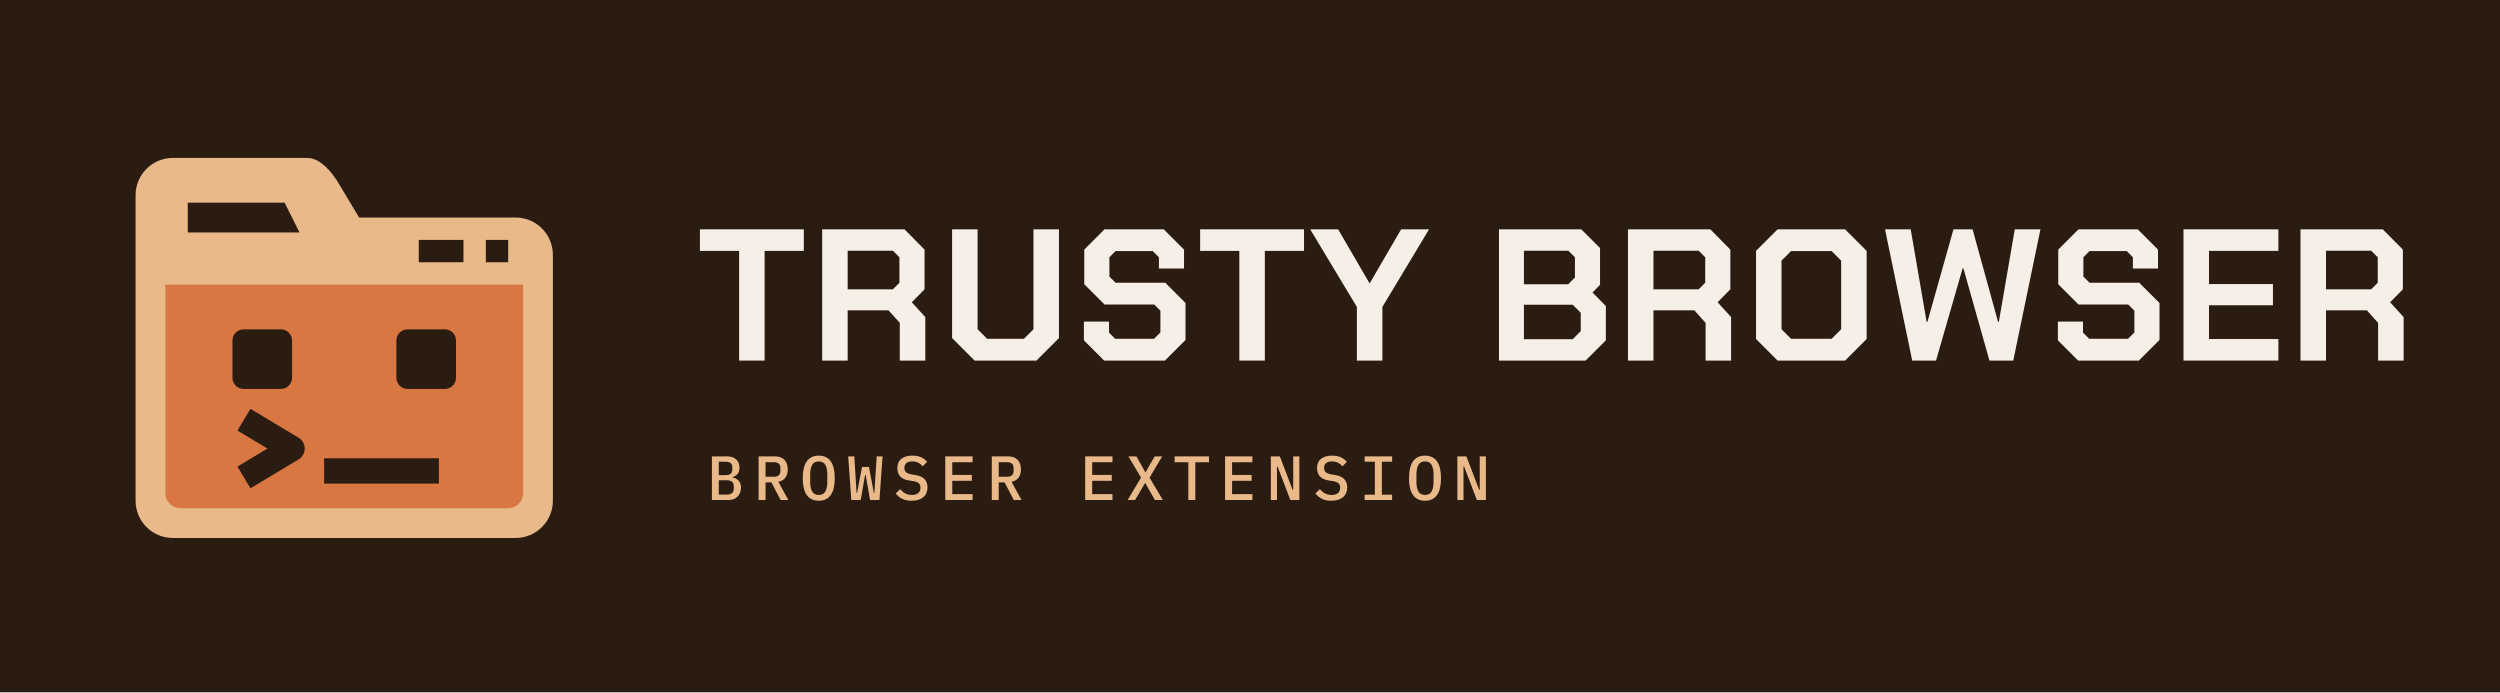
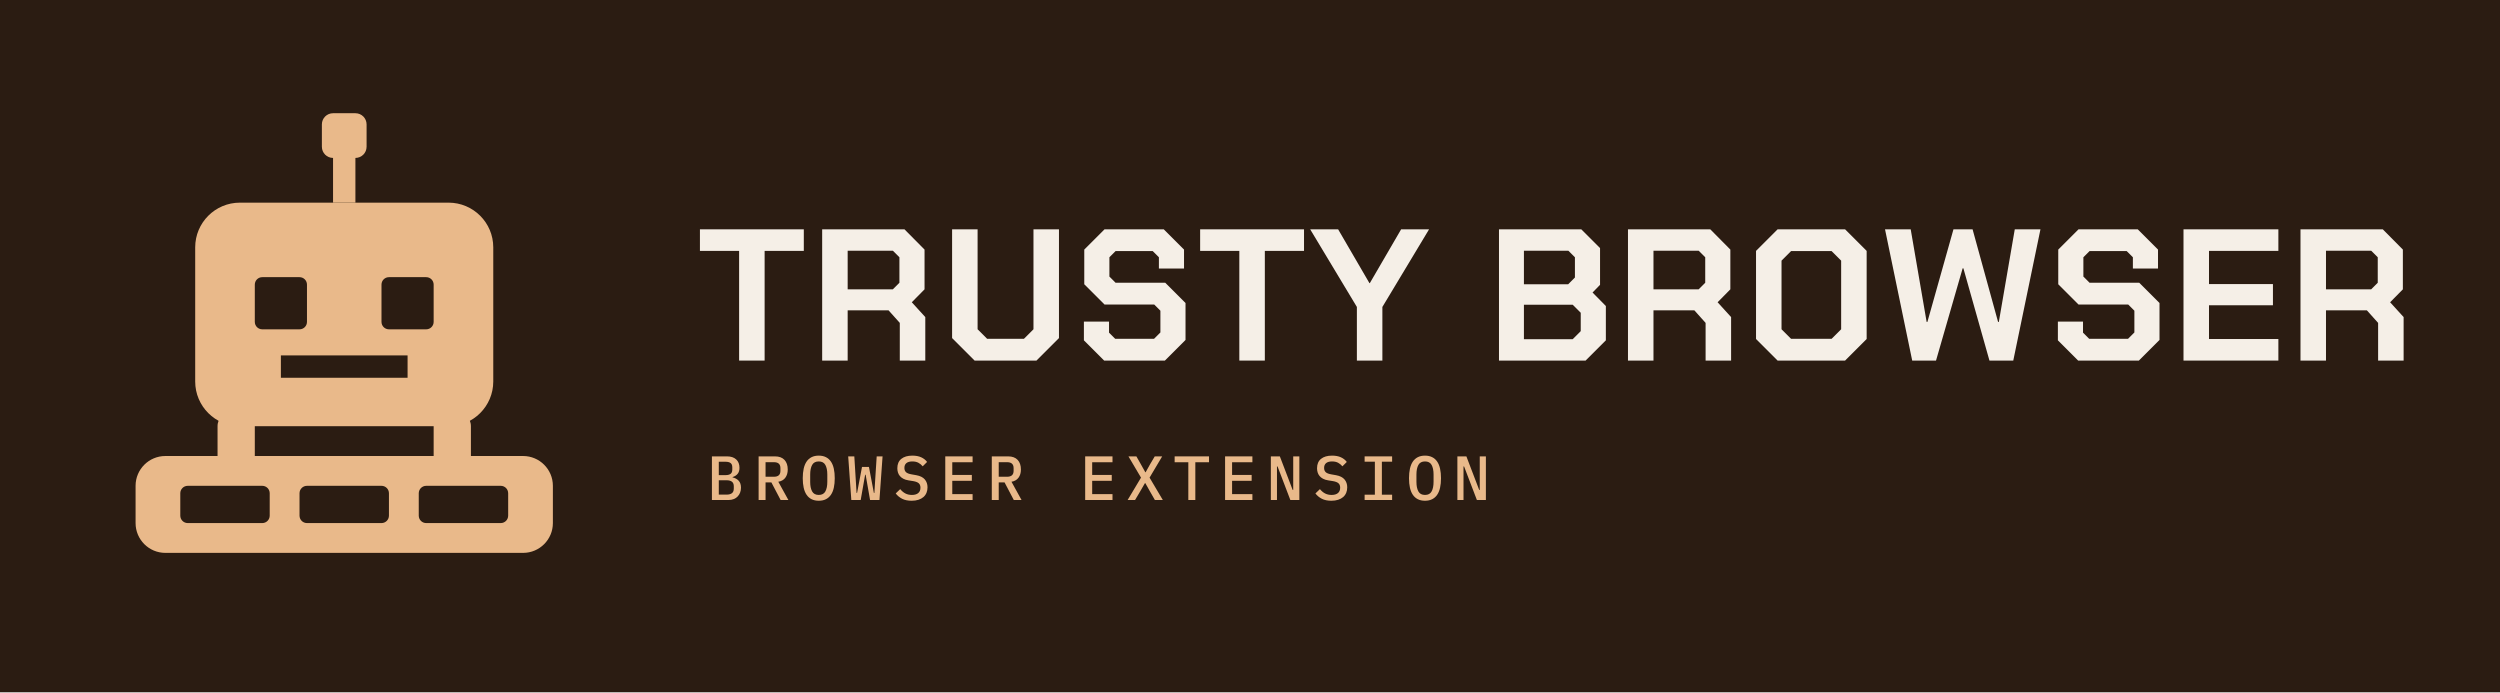
<svg xmlns="http://www.w3.org/2000/svg" viewBox="0 0 520 144" role="img" aria-labelledby="title desc">
  <rect width="520" height="144" fill="#2B1C12" />
  <g transform="translate(22 22) scale(1.55)">
-     <path fill="#E9B98A" d="M4 12a5 5 0 0 1 5-5h18q2 0 4 3l3 5h21a5 5 0 0 1 5 5v33a5 5 0 0 1-5 5H9a5 5 0 0 1-5-5z" />
-     <path fill="#D97742" d="M8 24h48v28a2 2 0 0 1-2 2H10a2 2 0 0 1-2-2z" />
-     <path fill="#2B1C12" d="M11 13h13l2 4H11z" />
-     <path fill="#2B1C12" d="M42 18h6v3h-6zm9 0h3v3h-3z" />
-     <g fill="#2B1C12">
-       <rect x="17" y="30" width="8" height="8" rx="1.5" />
-       <rect x="39" y="30" width="8" height="8" rx="1.5" />
-     </g>
-     <path d="m20 43 5 3-5 3m11 0h12" fill="none" stroke="#2B1C12" stroke-width="3.4" stroke-linecap="square" stroke-linejoin="round" />
+     <path d="M32 13V6" fill="none" stroke="#E9B98A" stroke-width="3" />
+     <rect x="29" y="1" width="6" height="6" rx="1.5" fill="#E9B98A" />
+     <rect x="12" y="13" width="40" height="30" rx="6" fill="#E9B98A" />
+     <rect x="20" y="23" width="7" height="7" rx="1" fill="#2B1C12" />
+     <rect x="37" y="23" width="7" height="7" rx="1" fill="#2B1C12" />
+     <path d="M25 35h14" fill="none" stroke="#2B1C12" stroke-width="3" stroke-linecap="square" />
+     <rect x="15" y="41" width="5" height="8" rx="2" fill="#E9B98A" />
+     <rect x="44" y="41" width="5" height="8" rx="2" fill="#E9B98A" />
+     <rect x="4" y="47" width="56" height="13" rx="4" fill="#E9B98A" />
+     <rect x="10" y="51" width="12" height="5" rx="1" fill="#2B1C12" />
+     <rect x="26" y="51" width="12" height="5" rx="1" fill="#2B1C12" />
+     <rect x="42" y="51" width="12" height="5" rx="1" fill="#2B1C12" />
  </g>
  <g fill="#F5EFE7">
    <path transform="translate(145.000 75) scale(0.039 -0.039)" d="M224 585H15V700H569V585H360V0H224Z" />
    <path transform="translate(168.476 75) scale(0.039 -0.039)" d="M615 232V0H479V201L419 268H201V0H65V700H504L611 592V380L543 311ZM201 380H442L477 415V551L442 586H201Z" />
    <path transform="translate(195.501 75) scale(0.039 -0.039)" d="M65 120V700H201V167L252 116H448L499 167V700H635V120L515 0H185Z" />
    <path transform="translate(223.501 75) scale(0.039 -0.039)" d="M50 108V208H184V149L217 116H424L458 150V266L425 299H160L52 407V592L160 700H476L584 592V491H450V551L417 584H219L186 551V448L219 415H484L592 307V110L482 0H158Z" />
    <path transform="translate(249.044 75) scale(0.039 -0.039)" d="M224 585H15V700H569V585H360V0H224Z" />
    <path transform="translate(272.520 75) scale(0.039 -0.039)" d="M249 286 0 700H149L316 413H318L485 700H634L385 286V0H249Z" />
    <path transform="translate(309.254 75) scale(0.039 -0.039)" d="M65 700H504L604 600V404L564 363L635 291V108L527 0H65ZM434 407 470 443V551L435 586H198V407ZM458 114 501 157V255L458 298H198V114Z" />
    <path transform="translate(336.084 75) scale(0.039 -0.039)" d="M615 232V0H479V201L419 268H201V0H65V700H504L611 592V380L543 311ZM201 380H442L477 415V551L442 586H201Z" />
    <path transform="translate(363.109 75) scale(0.039 -0.039)" d="M55 115V585L170 700H530L645 585V115L530 0H170ZM458 116 509 167V533L458 584H242L191 533V167L242 116Z" />
    <path transform="translate(391.109 75) scale(0.039 -0.039)" d="M25 700H162L247 206H251L390 700H492L628 206H632L717 700H854L709 0H582L443 492H439L297 0H170Z" />
    <path transform="translate(426.090 75) scale(0.039 -0.039)" d="M50 108V208H184V149L217 116H424L458 150V266L425 299H160L52 407V592L160 700H476L584 592V491H450V551L417 584H219L186 551V448L219 415H484L592 307V110L482 0H158Z" />
    <path transform="translate(451.633 75) scale(0.039 -0.039)" d="M65 700H571V585H201V408H542V295H201V115H571V0H65Z" />
    <path transform="translate(475.967 75) scale(0.039 -0.039)" d="M615 232V0H479V201L419 268H201V0H65V700H504L611 592V380L543 311ZM201 380H442L477 415V551L442 586H201Z" />
  </g>
  <g fill="#E9B98A">
    <path transform="translate(147.000 104) scale(0.013 -0.013)" d="M83 698H324Q419 698 471.5 649.0Q524 600 524 515Q524 454 494.0 418.0Q464 382 413 367V362Q474 348 511.0 308.5Q548 269 548 197Q548 154 534.0 118.0Q520 82 494.0 55.5Q468 29 431.5 14.5Q395 0 351 0H83ZM317 86Q373 86 403.0 109.0Q433 132 433 183V219Q433 270 403.0 293.0Q373 316 317 316H193V86ZM301 398Q354 398 381.5 418.5Q409 439 409 487V523Q409 571 381.5 591.5Q354 612 301 612H193V398Z" />
    <path transform="translate(156.700 104) scale(0.013 -0.013)" d="M195 0H84V698H345Q445 698 497.5 642.0Q550 586 550 488Q550 408 511.0 356.0Q472 304 399 292L560 0H436L288 282H195ZM329 372Q433 372 433 467V510Q433 605 329 605H195V372Z" />
    <path transform="translate(166.400 104) scale(0.013 -0.013)" d="M300 -12Q234 -12 185.5 12.5Q137 37 105.5 83.0Q74 129 59.0 196.0Q44 263 44 349Q44 434 59.0 501.5Q74 569 105.5 615.0Q137 661 185.5 685.5Q234 710 300 710Q366 710 414.5 685.5Q463 661 494.5 615.0Q526 569 541.0 501.5Q556 434 556 349Q556 263 541.0 196.0Q526 129 494.5 83.0Q463 37 414.5 12.5Q366 -12 300 -12ZM300 81Q375 81 406.0 137.5Q437 194 437 291V408Q437 504 406.0 560.5Q375 617 300 617Q225 617 194.0 560.5Q163 504 163 408V290Q163 194 194.0 137.5Q225 81 300 81Z" />
    <path transform="translate(176.100 104) scale(0.013 -0.013)" d="M75 0 25 698H123L148 292L159 113H167L246 529H357L436 113H444L455 292L481 698H575L525 0H375L304 404H296L225 0Z" />
    <path transform="translate(185.800 104) scale(0.013 -0.013)" d="M294 -12Q203 -12 141.0 20.0Q79 52 39 105L111 174Q151 126 196.0 103.5Q241 81 298 81Q364 81 399.5 111.0Q435 141 435 197Q435 242 409.0 266.5Q383 291 320 302L244 314Q194 322 160.0 340.5Q126 359 105.0 384.5Q84 410 74.5 441.5Q65 473 65 508Q65 607 129.0 658.5Q193 710 305 710Q388 710 446.5 683.5Q505 657 541 609L471 539Q442 574 402.5 595.5Q363 617 305 617Q243 617 210.5 590.5Q178 564 178 513Q178 470 203.5 445.5Q229 421 294 410L368 397Q462 380 505.0 328.5Q548 277 548 203Q548 155 531.5 115.0Q515 75 482.5 47.0Q450 19 402.5 3.5Q355 -12 294 -12Z" />
    <path transform="translate(195.500 104) scale(0.013 -0.013)" d="M86 0V698H523V604H198V401H511V307H198V94H523V0Z" />
    <path transform="translate(205.200 104) scale(0.013 -0.013)" d="M195 0H84V698H345Q445 698 497.5 642.0Q550 586 550 488Q550 408 511.0 356.0Q472 304 399 292L560 0H436L288 282H195ZM329 372Q433 372 433 467V510Q433 605 329 605H195V372Z" />
    <path transform="translate(224.600 104) scale(0.013 -0.013)" d="M86 0V698H523V604H198V401H511V307H198V94H523V0Z" />
    <path transform="translate(234.300 104) scale(0.013 -0.013)" d="M582 0H455L376 138L302 270H296L220 138L138 0H19L233 358L32 698H159L230 573L302 444H307L379 573L453 698H572L370 358Z" />
    <path transform="translate(244.000 104) scale(0.013 -0.013)" d="M356 604V0H244V604H25V698H575V604Z" />
    <path transform="translate(253.700 104) scale(0.013 -0.013)" d="M86 0V698H523V604H198V401H511V307H198V94H523V0Z" />
    <path transform="translate(263.400 104) scale(0.013 -0.013)" d="M179 537H170V0H72V698H216L421 161H430V698H528V0H384Z" />
    <path transform="translate(273.100 104) scale(0.013 -0.013)" d="M294 -12Q203 -12 141.0 20.0Q79 52 39 105L111 174Q151 126 196.0 103.5Q241 81 298 81Q364 81 399.5 111.0Q435 141 435 197Q435 242 409.0 266.5Q383 291 320 302L244 314Q194 322 160.0 340.5Q126 359 105.0 384.5Q84 410 74.5 441.5Q65 473 65 508Q65 607 129.0 658.5Q193 710 305 710Q388 710 446.5 683.5Q505 657 541 609L471 539Q442 574 402.5 595.5Q363 617 305 617Q243 617 210.5 590.5Q178 564 178 513Q178 470 203.5 445.5Q229 421 294 410L368 397Q462 380 505.0 328.5Q548 277 548 203Q548 155 531.5 115.0Q515 75 482.5 47.0Q450 19 402.5 3.5Q355 -12 294 -12Z" />
    <path transform="translate(282.800 104) scale(0.013 -0.013)" d="M80 0V85H244V613H80V698H520V613H356V85H520V0Z" />
    <path transform="translate(292.500 104) scale(0.013 -0.013)" d="M300 -12Q234 -12 185.5 12.5Q137 37 105.5 83.0Q74 129 59.0 196.0Q44 263 44 349Q44 434 59.0 501.5Q74 569 105.5 615.0Q137 661 185.5 685.5Q234 710 300 710Q366 710 414.5 685.5Q463 661 494.5 615.0Q526 569 541.0 501.5Q556 434 556 349Q556 263 541.0 196.0Q526 129 494.5 83.0Q463 37 414.5 12.5Q366 -12 300 -12ZM300 81Q375 81 406.0 137.5Q437 194 437 291V408Q437 504 406.0 560.5Q375 617 300 617Q225 617 194.0 560.5Q163 504 163 408V290Q163 194 194.0 137.5Q225 81 300 81Z" />
    <path transform="translate(302.200 104) scale(0.013 -0.013)" d="M179 537H170V0H72V698H216L421 161H430V698H528V0H384Z" />
  </g>
</svg>
